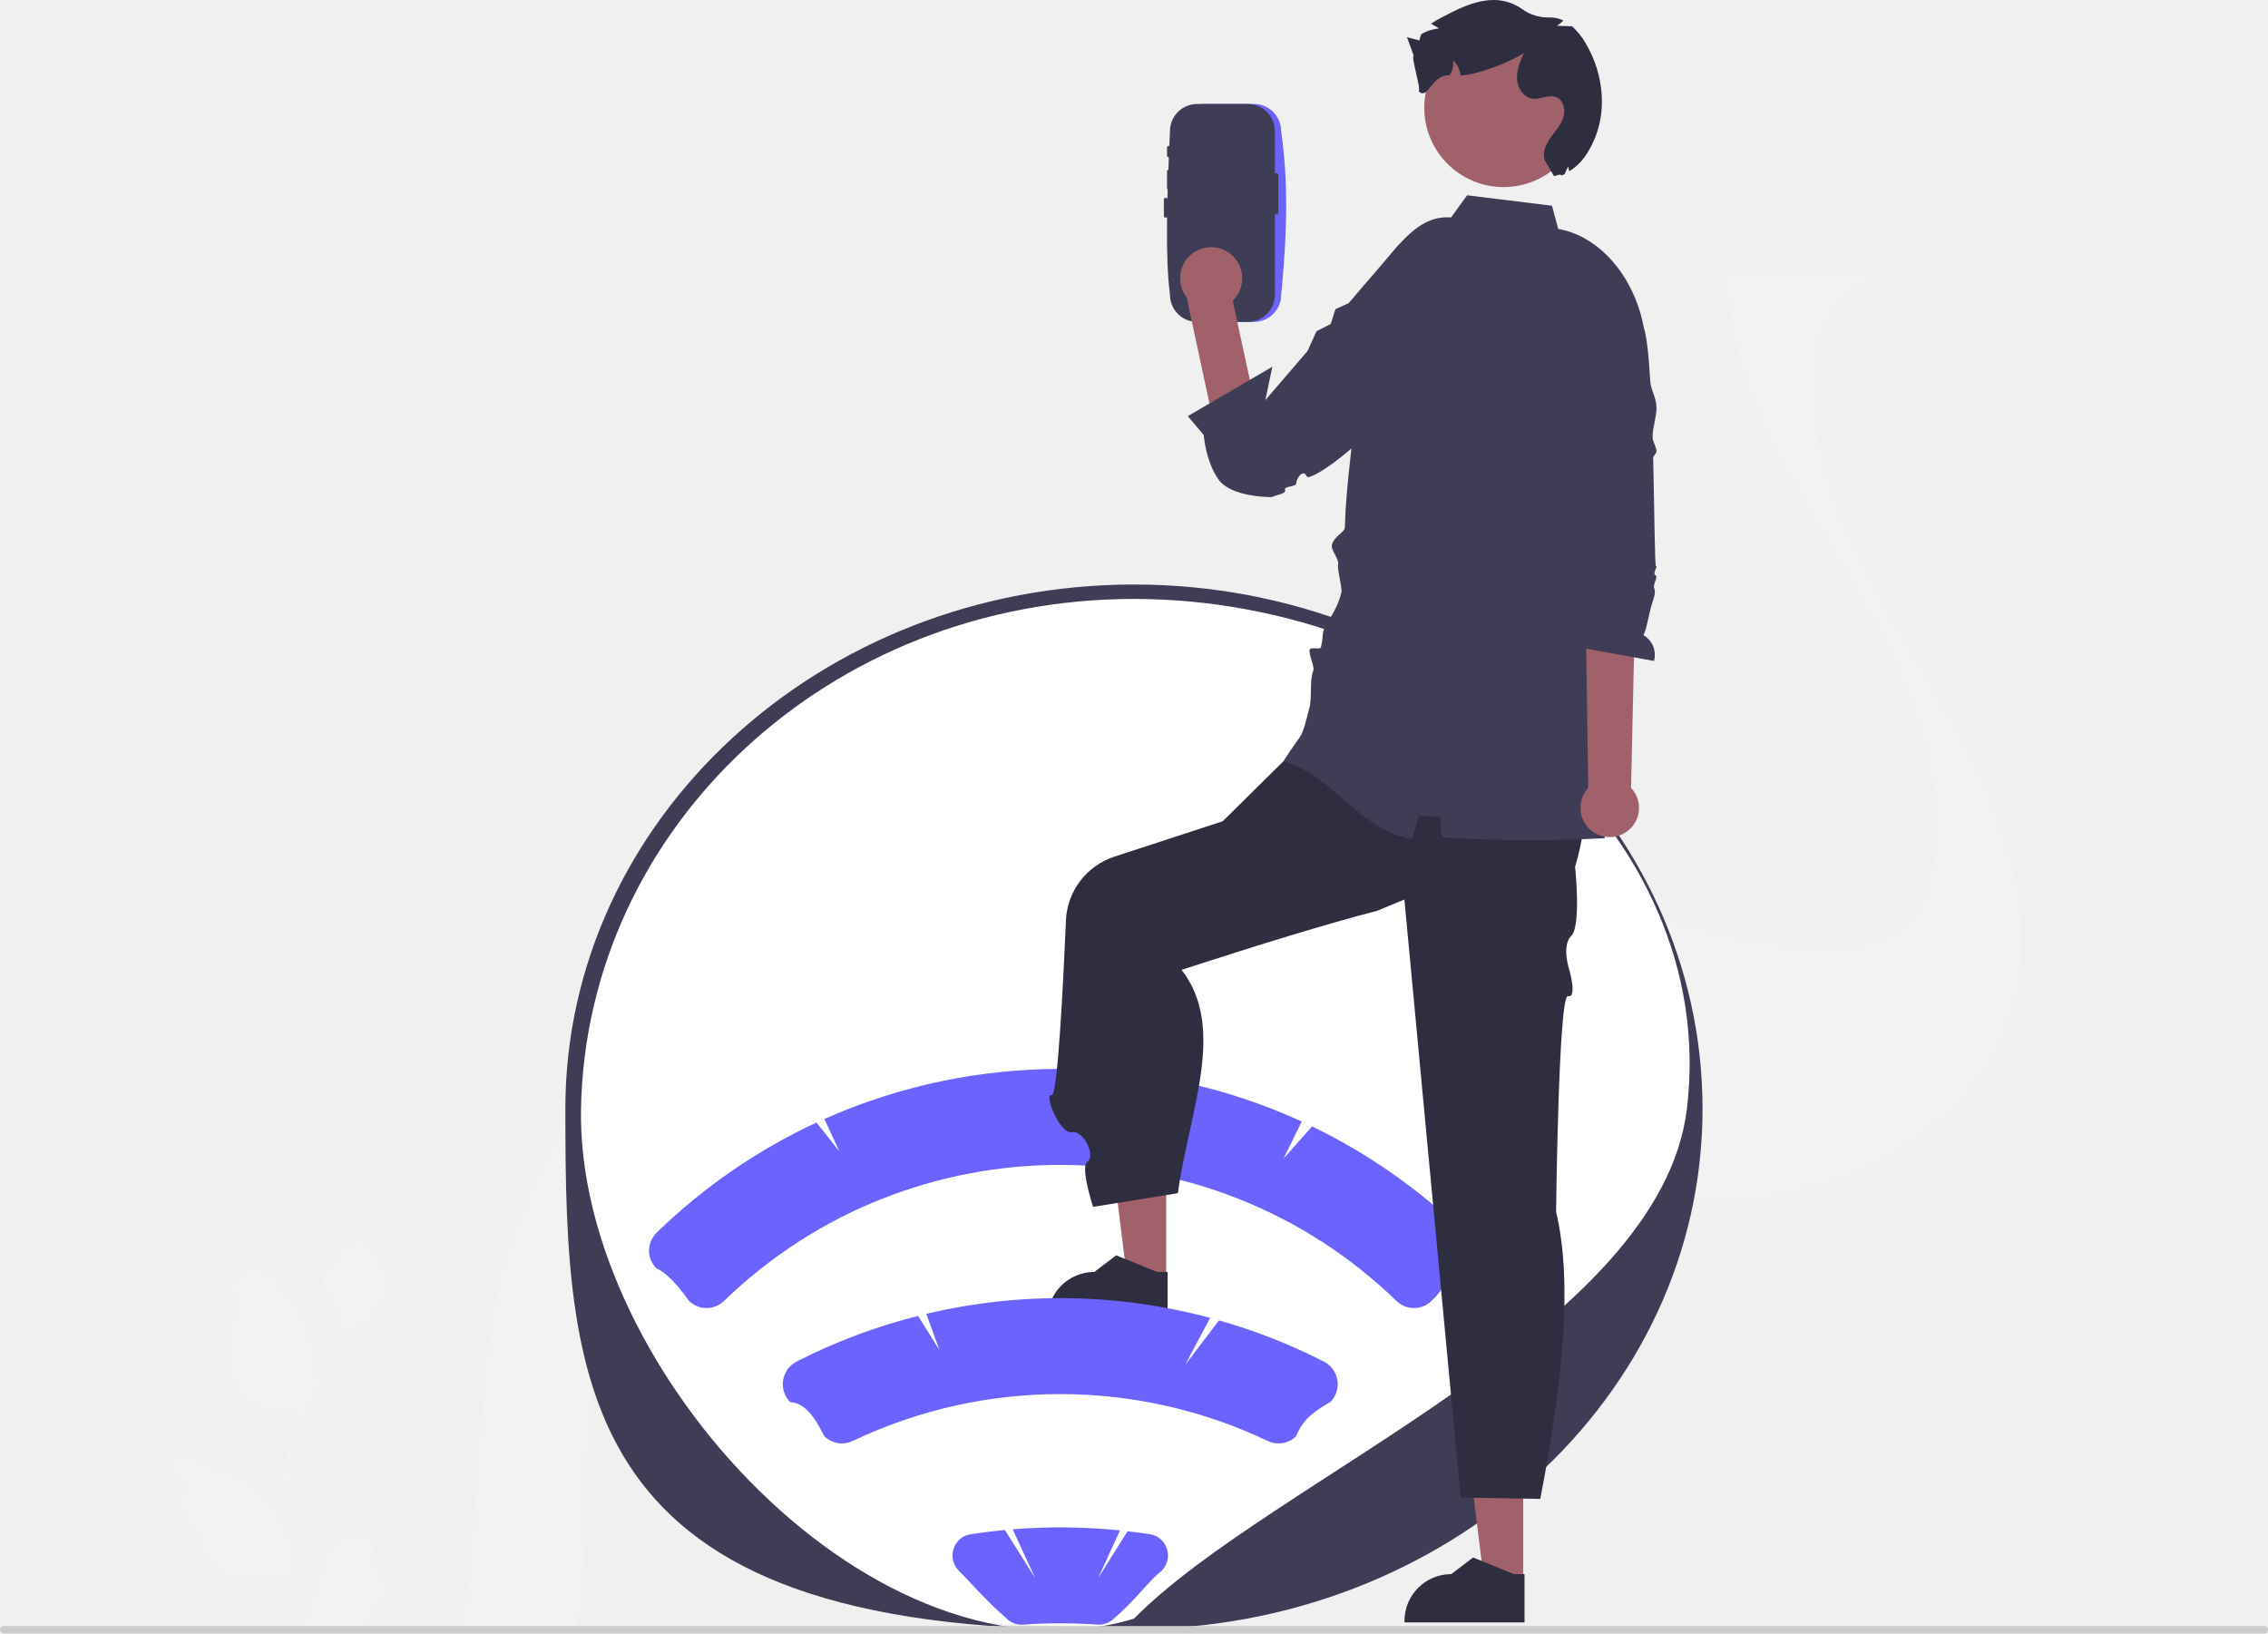
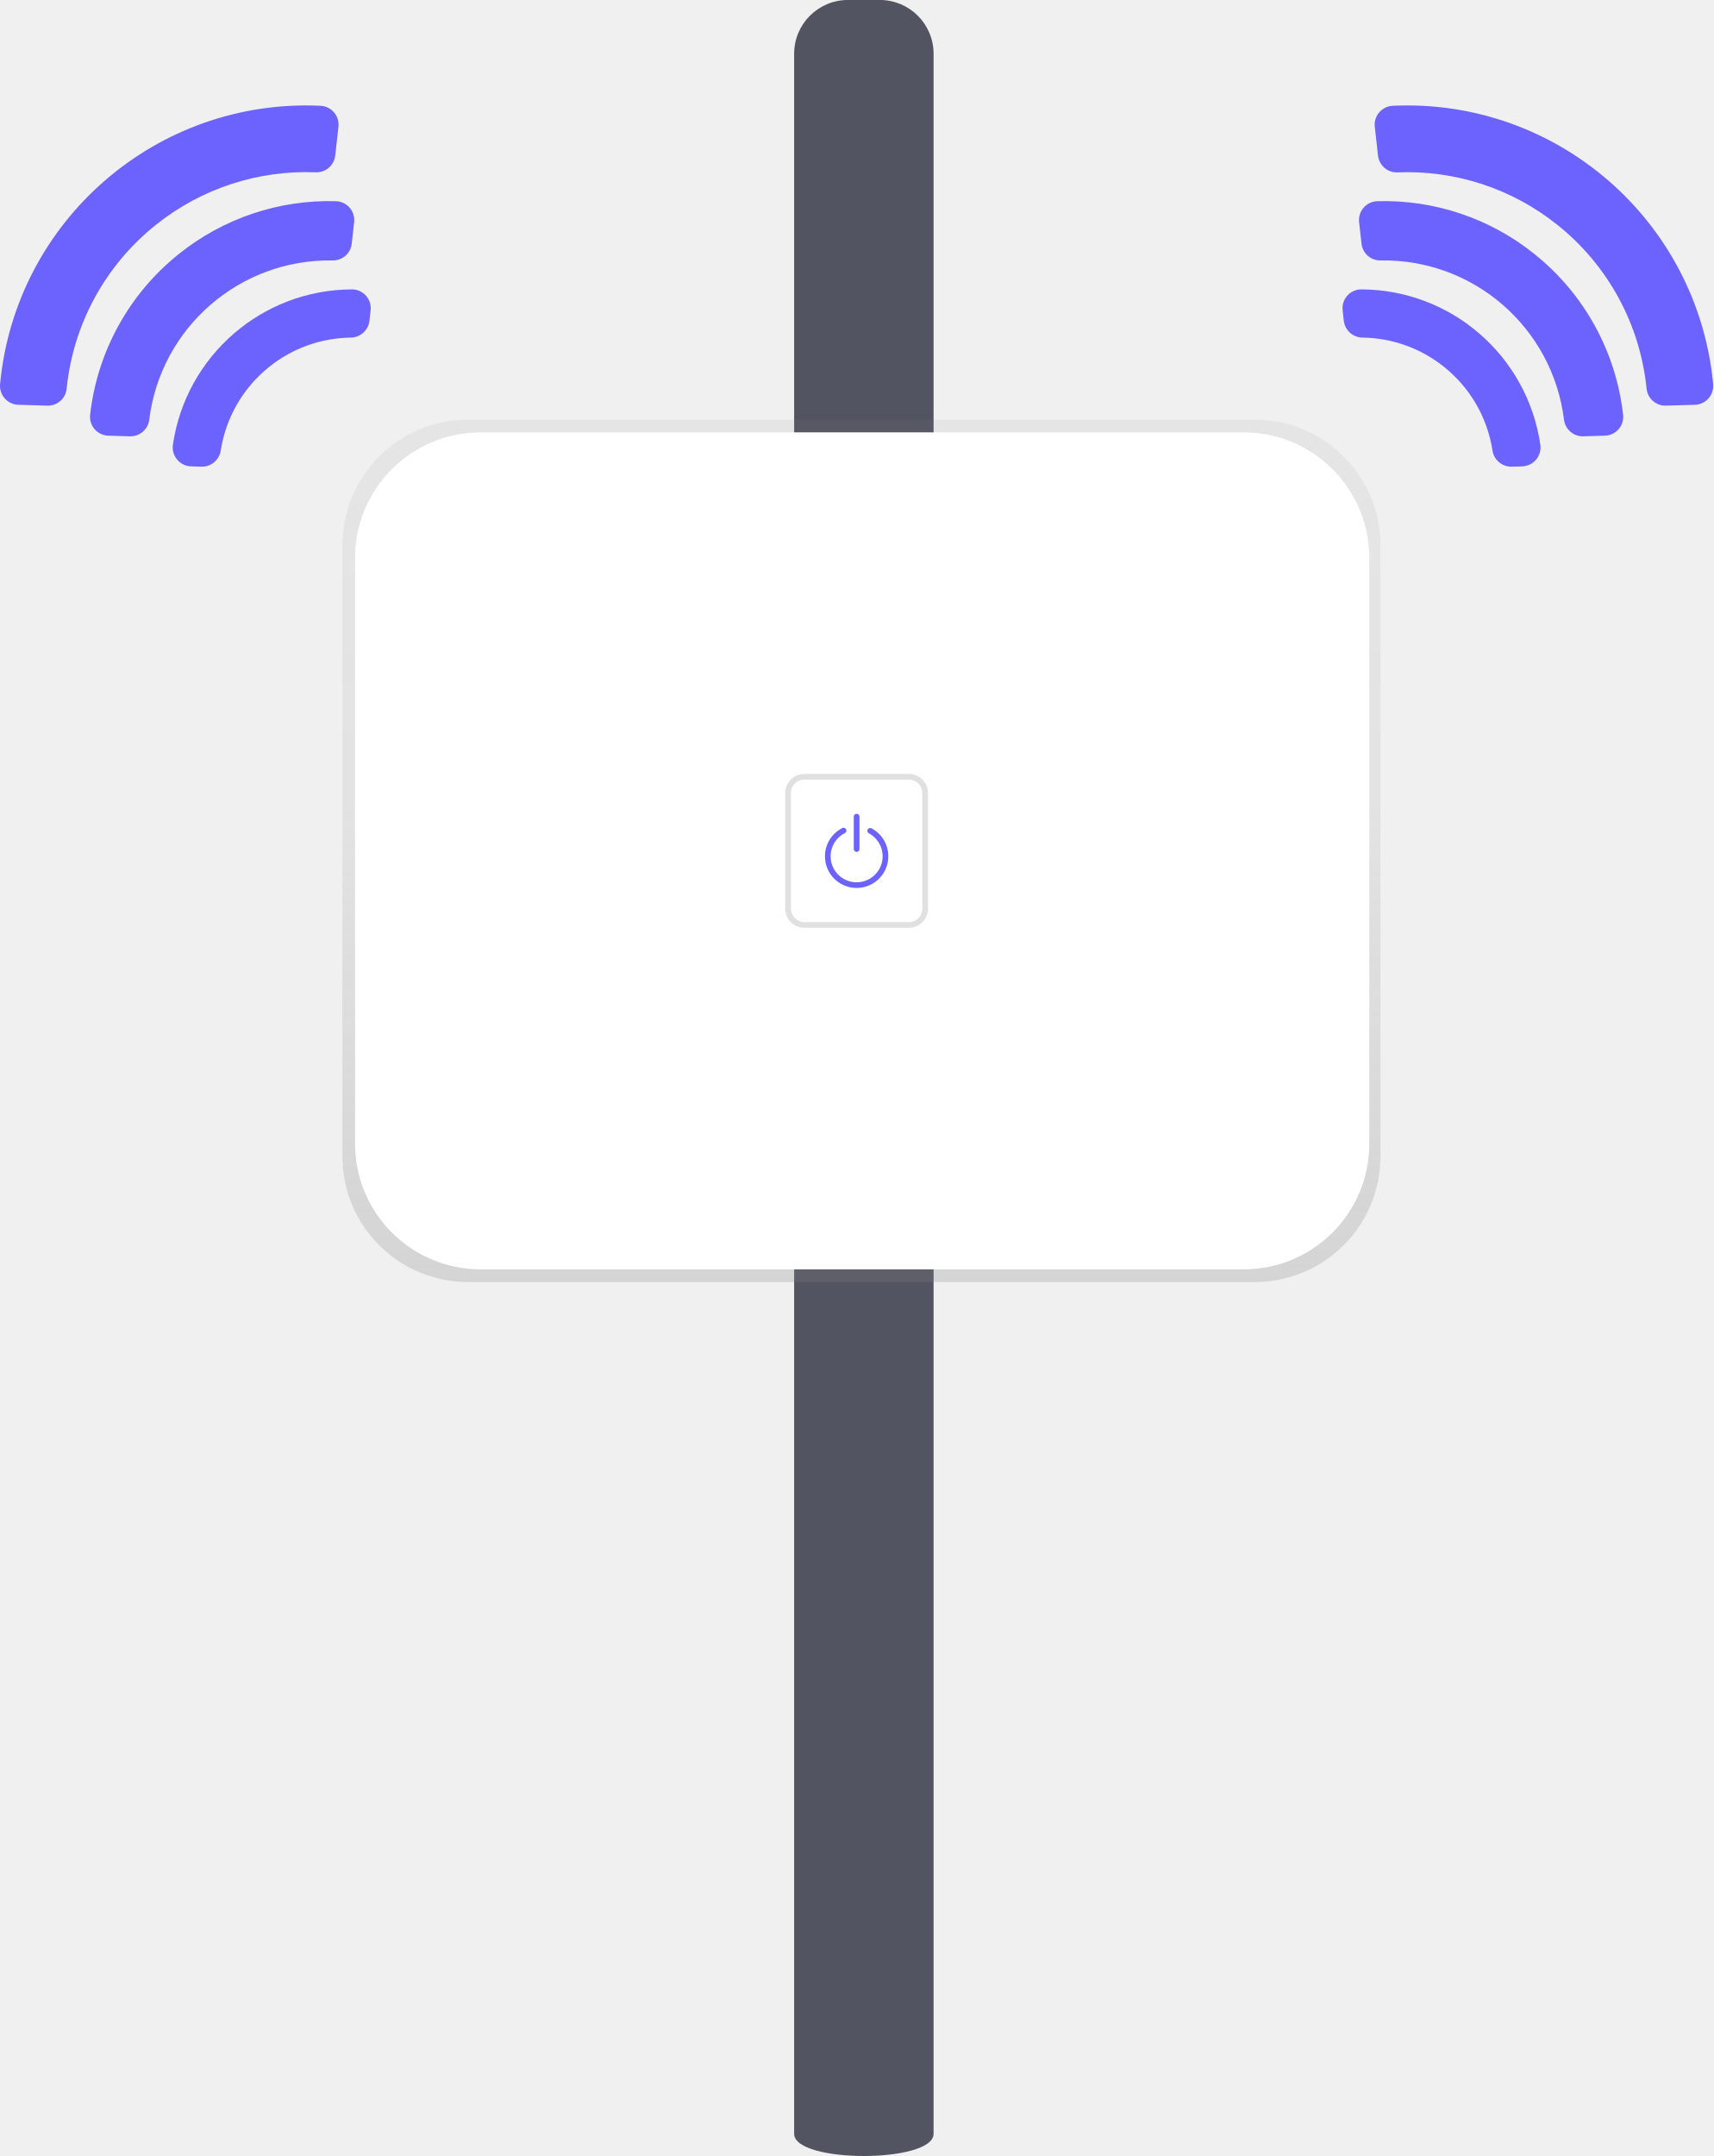
- <svg xmlns="http://www.w3.org/2000/svg" data-name="Layer 1" width="717.67" height="516.866" viewBox="0 0 717.67 516.866">
-   <path d="M120.429,496.143a2.807,2.807,0,0,1-2.035-4.866l.192-.765q-.038-.092-.076-.184A7.539,7.539,0,0,0,104.604,490.38c-2.275,5.478-5.17,10.966-5.883,16.758a22.304,22.304,0,0,0,.392,7.671A89.42,89.42,0,0,1,90.978,477.67a86.307,86.307,0,0,1,.535-9.628q.443-3.931,1.231-7.807A90.455,90.455,0,0,1,110.682,421.897a24.073,24.073,0,0,0,10.012-10.387,18.363,18.363,0,0,0,1.67-5.018c-.487.064-1.838-7.359-1.47-7.815-.679-1.031-1.895-1.543-2.637-2.549-3.689-5.002-8.773-4.129-11.426,2.669-5.669,2.861-5.724,7.606-2.245,12.169,2.213,2.903,2.517,6.832,4.459,9.94-.2.256-.408.503-.607.759a91.04,91.04,0,0,0-9.502,15.054,37.846,37.846,0,0,0-2.259-17.579c-2.163-5.217-6.216-9.611-9.786-14.122-4.288-5.418-13.08-3.053-13.836,3.814q-.011.1-.021.199.795.449,1.557.952a3.808,3.808,0,0,1-1.535,6.93l-.078.012a37.89,37.89,0,0,0,.999,5.665C69.395,440.303,79.282,446.753,93.399,447.043c.312.16.615.32.927.471A92.925,92.925,0,0,0,89.324,471.054a88.135,88.135,0,0,0,.064,14.231l-.024-.168a23.289,23.289,0,0,0-7.95-13.448c-6.118-5.026-14.762-6.877-21.363-10.916a4.371,4.371,0,0,0-6.694,4.252q.013.088.027.176a25.576,25.576,0,0,1,2.868,1.382q.795.449,1.557.952a3.808,3.808,0,0,1-1.535,6.93l-.078.012c-.056.008-.104.016-.16.024A37.923,37.923,0,0,0,63.012,485.404c2.863,15.46,15.162,16.927,28.318,12.425h.008a92.897,92.897,0,0,0,6.24,18.218h22.293c.08-.248.152-.503.224-.751a25.328,25.328,0,0,1-6.169-.367c1.654-2.03,3.308-4.075,4.962-6.105a1.381,1.381,0,0,0,.104-.12c.839-1.039,1.686-2.069,2.525-3.108l0-.001a37.101,37.101,0,0,0-1.087-9.451l-.001-0Z" fill="#f2f2f2" />
-   <path d="M146.07,515.547h35.974c6.153-20.716.033-69.675,8.143-89.686,15.559-38.369,35.435-78.853,72.534-97.587,15.84-8,33.111-11.124,50.75-10.954,24.366.231,49.416,6.772,72.351,15.44,9.382,3.538,18.678,7.428,27.937,11.404,34.885,14.99,69.391,31.317,106.906,35.731,47.471,5.58,103.285-15.659,116.25-61.407,9.896-35.025-7.926-71.388-26.616-102.669-18.69-31.281-39.582-64.75-36.169-100.967.012-.122.024-.255.049-.377,1.284-13.008,9.051-22.357,19.901-28.351H546.84c-.624,33.785,18.923,63.607,36.512,93.052,18.69,31.269,36.512,67.644,26.616,102.669-12.966,45.736-120.327-7.876-167.799-13.469-13.406-1.568,7.889,4.012-4.893,0-20.048-6.285-22.27,51.363-41.78,42.902-12.146-5.276-24.304-10.516-36.622-15.172-5.101-1.933-10.311-3.744-15.583-5.422a.035.035,0,0,1-.024-.012c-35.399-11.209-74.112-15.574-106.82.632-.22.109-.453.219-.673.328-37.099,18.722-56.975,59.207-72.534,97.575-12.856,31.719-10.833,92.884-17.169,126.341Z" fill="#f2f2f2" />
-   <path d="M359.313,514.486C183.748,518.205,179.898,441.301,179.898,349.829S259.957,186.8,359.166,186.8s178,71.53,178,163S458.521,514.486,359.313,514.486Z" fill="#fff" />
-   <path d="M358.313,515.486C182.748,519.205,178.898,442.301,178.898,350.829s80.713-165.887,179.921-165.887,179.921,74.417,179.921,165.887S457.521,515.486,358.313,515.486Zm.507-325.98c-96.48,0-173.346,72.382-174.971,161.323-1.511,82.726,93.806,185.957,174.971,161.325,43.526-44.198,166.587-91.802,174.971-161.325,10.661-88.409-78.491-161.323-174.971-161.323Z" fill="#3f3d56" />
-   <path d="M0,515.676a1.186,1.186,0,0,0,1.19,1.19H716.48a1.19,1.19,0,0,0,0-2.38H1.19A1.187,1.187,0,0,0,0,515.676Z" fill="#ccc" />
-   <polygon points="481.974 500.445 469.622 500.445 463.746 452.8 481.977 452.801 481.974 500.445" fill="#a0616a" />
-   <path d="M482.409,513.331l-37.984-.001v-.48A14.785,14.785,0,0,1,459.209,498.065h.001l6.938-5.264,12.945,5.265,3.316 0-.001,15.265Z" fill="#2f2e41" />
-   <path d="M463.206,390.005a183.962,183.962,0,0,0-48.013-33.61l-9.026,10.19,5.749-11.739a183.957,183.957,0,0,0-151.055-.798l4.69,10.187-7.201-9.053a183.828,183.828,0,0,0-50.336,34.606,8.341,8.341,0,0,0-2.625,5.397,7.844,7.844,0,0,0,2.297,6.092c2.27,1.074,5.504,3.54,10.31,10.309a7.94,7.94,0,0,0,11.081.068,153.011,153.011,0,0,1,212.844,0,7.94,7.94,0,0,0,11.081-.068c4.836-4.349,5.966-10.498,10.12-10.12a8.241,8.241,0,0,0,2.492-5.351A7.882,7.882,0,0,0,463.206,390.005Z" fill="#6c63ff" />
-   <polygon points="369.031 404.832 356.679 404.831 350.803 357.187 369.033 357.188 369.031 404.832" fill="#a0616a" />
-   <path d="M369.466,417.718l-37.984-.001v-.48a14.785,14.785,0,0,1,14.785-14.784h.001l6.938-5.264,12.945,5.265,3.316 0-.001,15.265Z" fill="#2f2e41" />
-   <path d="M496.097,229.417l-87.66,9.159L386.898,259.858l-34.262,11.187a22.278,22.278,0,0,0-15.344,20.231c-.892,20.896-2.654,55.589-4.514,55.225-2.66-.52,2.657,12.481,6.382,11.726s7.598,7.722,5.023,9.229,1.715,14.401,1.715,14.401l26.832-4.323c3.359-25.334,15.626-52.037,1.168-70.677,24.485-7.945,46.055-14.59,61.915-18.685L444.391,284.614h0l17.81,189.232,25.186.414c6.95-35.751,10.441-67.927,5.009-90.881,0,0,.78-68.956,3.759-68.202s.454-8.229.454-8.229-2.609-7.651.597-10.825,1.204-21.841,1.204-21.841c5.296-17.666,3.702-32.253-2.311-44.864Z" fill="#2f2e41" />
-   <path d="M506.461,190.804q1.302-5.84,2.604-11.682h0q3.658-16.356,7.304-32.698c3.191-14.274,6.396-29.046,3.651-43.41a43.135,43.135,0,0,0-1.724-6.358c-4.111-11.759-13.189-22.062-25.229-24.232l-1.967-7.329L464.238,61.788l-5.084,7.012c-10.943-.875-17.439,10.021-24.988,19.001l-3,3c-2.187,2.734-2.635,13.007-4,16-6.07,13.31,2.295.375,2,15-.305,15.155-3.285,29.861-3.591,45.016-.033,1.626-3.532,2.866-4.134,5.717-.325,1.539,2.386,4.393,1.975,6.113-.351,1.468,1.401,7.369,1.025,8.887-1.744,7.04-5.693,9.812-5.866,13.283a22.347,22.347,0,0,1-.595,3.962c-.216.923-3.244-.183-3.539.754-.496,1.574,1.684,5.2,1.087,6.776-1.156,3.05-.379,8.437-1.087,11.224-2.973,11.701-1.831,7.058-8.276,17.268,16.494,4.986,23.618,21.686,40.585,24.691q1.147-3.708,2.287-7.435c2.249.145,4.512.279,6.774.403h0c.127,2.157.255,4.315.383,6.46a438.512,438.512,0,0,0,51.657.281,41.031,41.031,0,0,1-1.379-5.286c-.944-4.979,1.086-10.38,1.303-15.309.153-3.651-1.583-6.754-1.532-10.687.013-.728,4.099-1.34,4.086-2.081-.064-6.537-3.779-15.283-2.554-21.705,1.276-6.601-2.771-12.767-1.315-19.328v-.002l0,0Z" fill="#3f3d56" />
-   <path d="M380.805,32.905a8.601,8.601,0,0,0-8.591,8.591V93.26a8.601,8.601,0,0,0,8.591,8.591h16.014a8.601,8.601,0,0,0,8.591-8.591c2.552-26.01,1.614-40.047,0-51.764a8.601,8.601,0,0,0-8.591-8.591H380.805Z" fill="#6c63ff" />
-   <path d="M378.805,32.905a8.601,8.601,0,0,0-8.591,8.591c-.92,20.348-1.56,39.753,0,51.764a8.601,8.601,0,0,0,8.591,8.591h16.014a8.601,8.601,0,0,0,8.591-8.591V41.496a8.601,8.601,0,0,0-8.591-8.591Z" fill="#3f3d56" />
-   <path d="M420.032,108.242s15.147-.614,7.437,5.926c-5.017,4.256-16.314,33.883-28.051,37.468a10.432,10.432,0,0,1-13.243-7.796L375.536,94.25l13.897-2.114,8.47,39.248L420.032,108.242Z" fill="#a0616a" />
-   <circle cx="383.254" cy="88.043" r="9.829" fill="#a0616a" />
-   <path d="M440.578,81.144h0c9.004,6.762,11.656,28.936,5.998,38.672-10.816,18.611-32.139,32.939-33.049,30.949-1.245-2.725-3.415.934-3.342,2.132s-4.034.841-3.556,2.108-2.763,1.543-4.171,2.278c0,0-12.885.218-16.951-5.662s-4.61-14.006-4.61-14.006l-5.047-5.938,26.757-15.641L400.402,126.594l13.348-15.542,2.825-6.236,4.507-2.301,1.493-4.699,4.155-1.879,16.435-19.137-2.588,4.344Z" fill="#3f3d56" />
-   <path d="M514.511,263.303a9.203,9.203,0,0,0,1.605-14.02l1.891-84.085-16.614,2.585,1.172,81.557a9.253,9.253,0,0,0,11.947,13.963Z" fill="#a0616a" />
-   <path d="M515.235,93.525s-1.102.833,4.55,9.445c1.121,1.708,1.88,8.594,2.412,17.58.173,2.928,1.84,4.984,1.969,8.251.11,2.773-1.312,6.723-1.228,9.598.045,1.534,1.189,2.868,1.228,4.402.016.64-1.07,1.483-1.054,2.12q.025,1.031.048,2.056c.388,17.079.472,32.504.857,32.244.822-.556-1.22,2.316-.199,2.795s-.872,2.858-.384,4.091c.595,1.502-.144,3.159-.612,4.667-1.349,4.354-1.639,8.093-2.812,10.161a7.23,7.23,0,0,1,3.37,8.198l-23.417-4.234c-2.855-4.574-2.442-9.374-.497-10.21l-.579-14.883-6.669-76.999L511.764,94.08l3.471-.555Z" fill="#3f3d56" />
-   <path d="M369.898,46.181c-.336,0-.61.16-.61.357v2.857c0,.197.273.357.61.357s.61-.16.61-.357V46.538C370.508,46.342,370.234,46.181,369.898,46.181Z" fill="#3f3d56" />
-   <path d="M369.898,53.752c-.336,0-.61.16-.61.357v5.535c0,.197.273.357.61.357s.61-.16.61-.357V54.109C370.508,53.912,370.234,53.752,369.898,53.752Z" fill="#3f3d56" />
-   <path d="M403.898,54.752a.691.691,0,0,0-.61.749V67.109a.623.623,0,1,0,1.219,0V55.501A.691.691,0,0,0,403.898,54.752Z" fill="#3f3d56" />
-   <path d="M368.898,62.609c-.336,0-.61.16-.61.357v5.535c0,.197.273.357.61.357s.61-.16.61-.357V62.966C369.508,62.769,369.234,62.609,368.898,62.609Z" fill="#3f3d56" />
-   <circle cx="475.789" cy="34.087" r="25.104" fill="#a0616a" />
-   <path d="M503.819,45.622c-1.96,3.922-3.826,6.375-7.214,8.568a11.974,11.974,0,0,1-.416-1.529c-.361.806-.713,1.611-1.082,2.419-2.144,1.197.17-.65-3.339.689l-2.952-5.066c-.808-2.405.337-5.023,1.794-7.104,1.458-2.072,3.274-3.972,4.064-6.382.791-2.409.089-5.601-2.281-6.498-2.334-.896-4.912.803-7.394.508-2.864-.338-4.812-3.334-4.967-6.216-.155-2.882,1.021-5.65,2.171-8.288-3.468,2.485-14.21,6.937-20.058,7.15a7.24,7.24,0,0,0-2.359-4.748A6.59,6.59,0,0,1,458.656,23.847c-5.725-.294-6.801,8.022-9.758,5.011.923-.464-2.478-10.799-1.555-11.263q-1.065-2.919-2.127-5.82c1.315.332,2.641.67,3.965 1a5.665,5.665,0,0,1,.634-2.02,13.707,13.707,0,0,1,2.992-1.263c.336-.09.681-.181,1.03-.256a13.77,13.77,0,0,1,1.563-.255c-.761-.441-1.529-.872-2.292-1.322-.091-.052-.174-.105-.265-.157a29.293,29.293,0,0,1,3.352-1.989c4.892-2.559,9.969-5.167,15.483-5.486a15.507,15.507,0,0,1,10.048,2.892,13.902,13.902,0,0,0,8.645,2.6,9.902,9.902,0,0,1,4.346.968A13.926,13.926,0,0,1,492.686,8.175c1.591.041,3.174.085,4.767.134a21.975,21.975,0,0,1,4.453,5.642c5.58,9.534,6.855,21.794,1.913,31.671Z" fill="#2f2e41" />
-   <path d="M423.202,436.726a7.96,7.96,0,0,0-4.271-5.905,181.168,181.168,0,0,0-33.207-13.049L374.989,431.923l7.934-14.932a183.007,183.007,0,0,0-89.807-1.274l4.128,11.382-6.744-10.731a181.605,181.605,0,0,0-38.437,14.452,8.025,8.025,0,0,0-2.021,12.813c4.641.285,7.706,4.597,10.765,10.765a7.985,7.985,0,0,0,9.074,1.511,152.77,152.77,0,0,1,131.234,0,7.981,7.981,0,0,0,9.072-1.511c1.839-4.987,5.629-7.935,10.766-10.765A7.935,7.935,0,0,0,423.202,436.726Z" fill="#6c63ff" />
-   <path d="M363.894,485.461q-3.526-.554-7.095-.967L347.473,499.333l6.949-15.092a186.328,186.328,0,0,0-33.977-.357l7.113,15.45-9.575-15.236q-5.482.52-10.883,1.364a6.624,6.624,0,0,0-5.354,4.58,6.812,6.812,0,0,0,1.661,6.958c3.851,3.772,8.097,9.011,15.074,15.074a6.698,6.698,0,0,0,5.255,1.976c3.867-.286,7.824-.432,11.761-.432h0c3.937,0,7.894.146,11.761.432a6.718,6.718,0,0,0,5.255-1.976c7.206-6.151,10.847-11.79,15.074-15.074a6.811,6.811,0,0,0,1.661-6.958A6.622,6.622,0,0,0,363.894,485.461Z" fill="#6c63ff" />
+ <svg xmlns="http://www.w3.org/2000/svg" data-name="Layer 1" width="605.25" height="761.48" viewBox="0 0 605.25 761.48">
+   <defs>
+     <linearGradient id="c07350d9-0c50-4d35-b63a-3c71f5ac29f1-197" x1="304.32" y1="452.8" x2="304.32" y2="148.23" gradientUnits="userSpaceOnUse">
+       <stop offset="0" stop-color="gray" stop-opacity="0.25" />
+       <stop offset="0.54" stop-color="gray" stop-opacity="0.12" />
+       <stop offset="1" stop-color="gray" stop-opacity="0.1" />
+     </linearGradient>
+   </defs>
+   <path d="M847.51,148.64a84.83,84.83,0,0,1,31.57,57.89,6.66,6.66,0,0,0,6.82,6l10.24-.3a6.68,6.68,0,0,0,6.46-7.31,108.65,108.65,0,0,0-113.2-98.3,6.69,6.69,0,0,0-6.34,7.42l1.14,10.18a6.65,6.65,0,0,0,6.85,5.92A84.79,84.79,0,0,1,847.51,148.64Z" transform="translate(-297.37 -69.26)" fill="#6c63ff" />
+   <path d="M839.34,158.88a84.78,84.78,0,0,0-55.4-18.56,6.67,6.67,0,0,0-6.42,7.42l.85,7.59a6.66,6.66,0,0,0,6.74,5.92,64.15,64.15,0,0,1,64.79,56.22,6.68,6.68,0,0,0,6.81,5.89l7.63-.22a6.66,6.66,0,0,0,6.45-7.37A84.82,84.82,0,0,0,839.34,158.88Z" transform="translate(-297.37 -69.26)" fill="#6c63ff" />
+   <path d="M807.48,198.8a47,47,0,0,1,17.15,29.52,6.73,6.73,0,0,0,6.81,5.77l3.69-.11a6.69,6.69,0,0,0,6.41-7.69,64.15,64.15,0,0,0-63.32-54.82,6.64,6.64,0,0,0-6.52,7.42l.41,3.68a6.73,6.73,0,0,0,6.67,5.93A46.94,46.94,0,0,1,807.48,198.8Z" transform="translate(-297.37 -69.26)" fill="#6c63ff" />
+   <path d="M352.49,148.64a84.83,84.83,0,0,0-31.57,57.89,6.66,6.66,0,0,1-6.82,6l-10.24-.3a6.68,6.68,0,0,1-6.46-7.31,108.65,108.65,0,0,1,113.2-98.3,6.69,6.69,0,0,1,6.34,7.42L415.8,124.2a6.65,6.65,0,0,1-6.85,5.92A84.79,84.79,0,0,0,352.49,148.64Z" transform="translate(-297.37 -69.26)" fill="#6c63ff" />
+   <path d="M360.66,158.88a84.78,84.78,0,0,1,55.4-18.56,6.67,6.67,0,0,1,6.42,7.42l-.85,7.59a6.66,6.66,0,0,1-6.74,5.92,64.15,64.15,0,0,0-64.79,56.22,6.68,6.68,0,0,1-6.81,5.89l-7.63-.22a6.66,6.66,0,0,1-6.45-7.37A84.82,84.82,0,0,1,360.66,158.88Z" transform="translate(-297.37 -69.26)" fill="#6c63ff" />
+   <path d="M392.52,198.8a47,47,0,0,0-17.15,29.52,6.73,6.73,0,0,1-6.81,5.77l-3.69-.11a6.69,6.69,0,0,1-6.41-7.69,64.15,64.15,0,0,1,63.32-54.82,6.64,6.64,0,0,1,6.52,7.42l-.41,3.68a6.73,6.73,0,0,1-6.67,5.93A46.94,46.94,0,0,0,392.52,198.8Z" transform="translate(-297.37 -69.26)" fill="#6c63ff" />
+   <path d="M577.93,822.91V88.25a19,19,0,0,1,19-19h11.26a19,19,0,0,1,19,19V822.91C627.17,833.35,577.93,833.35,577.93,822.91Z" transform="translate(-297.37 -69.26)" fill="#535461" />
+   <rect x="120.96" y="148.23" width="366.73" height="304.56" rx="44.36" ry="44.36" fill="url(#c07350d9-0c50-4d35-b63a-3c71f5ac29f1-197)" />
+   <rect x="125.44" y="152.71" width="358.31" height="295.61" rx="44.36" ry="44.36" fill="#fff" />
+   <path d="M618.47,344.61a4.76,4.76,0,0,1,4.75,4.75v40.83a4.76,4.76,0,0,1-4.75,4.75H581.53a4.76,4.76,0,0,1-4.75-4.75V349.36a4.76,4.76,0,0,1,4.75-4.75h36.95m0-2H581.53a6.75,6.75,0,0,0-6.75,6.75v40.83a6.75,6.75,0,0,0,6.75,6.75h36.95a6.75,6.75,0,0,0,6.75-6.75V349.36a6.75,6.75,0,0,0-6.75-6.75Z" transform="translate(-297.37 -69.26)" fill="#e0e0e0" />
+   <line x1="302.63" y1="288.42" x2="302.63" y2="299.88" fill="none" stroke="#6c63ff" stroke-linecap="round" stroke-miterlimit="10" stroke-width="2" />
+   <path d="M604.8,362.7a10.19,10.19,0,1,1-9.42-.09" transform="translate(-297.37 -69.26)" fill="none" stroke="#6c63ff" stroke-linecap="round" stroke-miterlimit="10" stroke-width="2" />
</svg>
